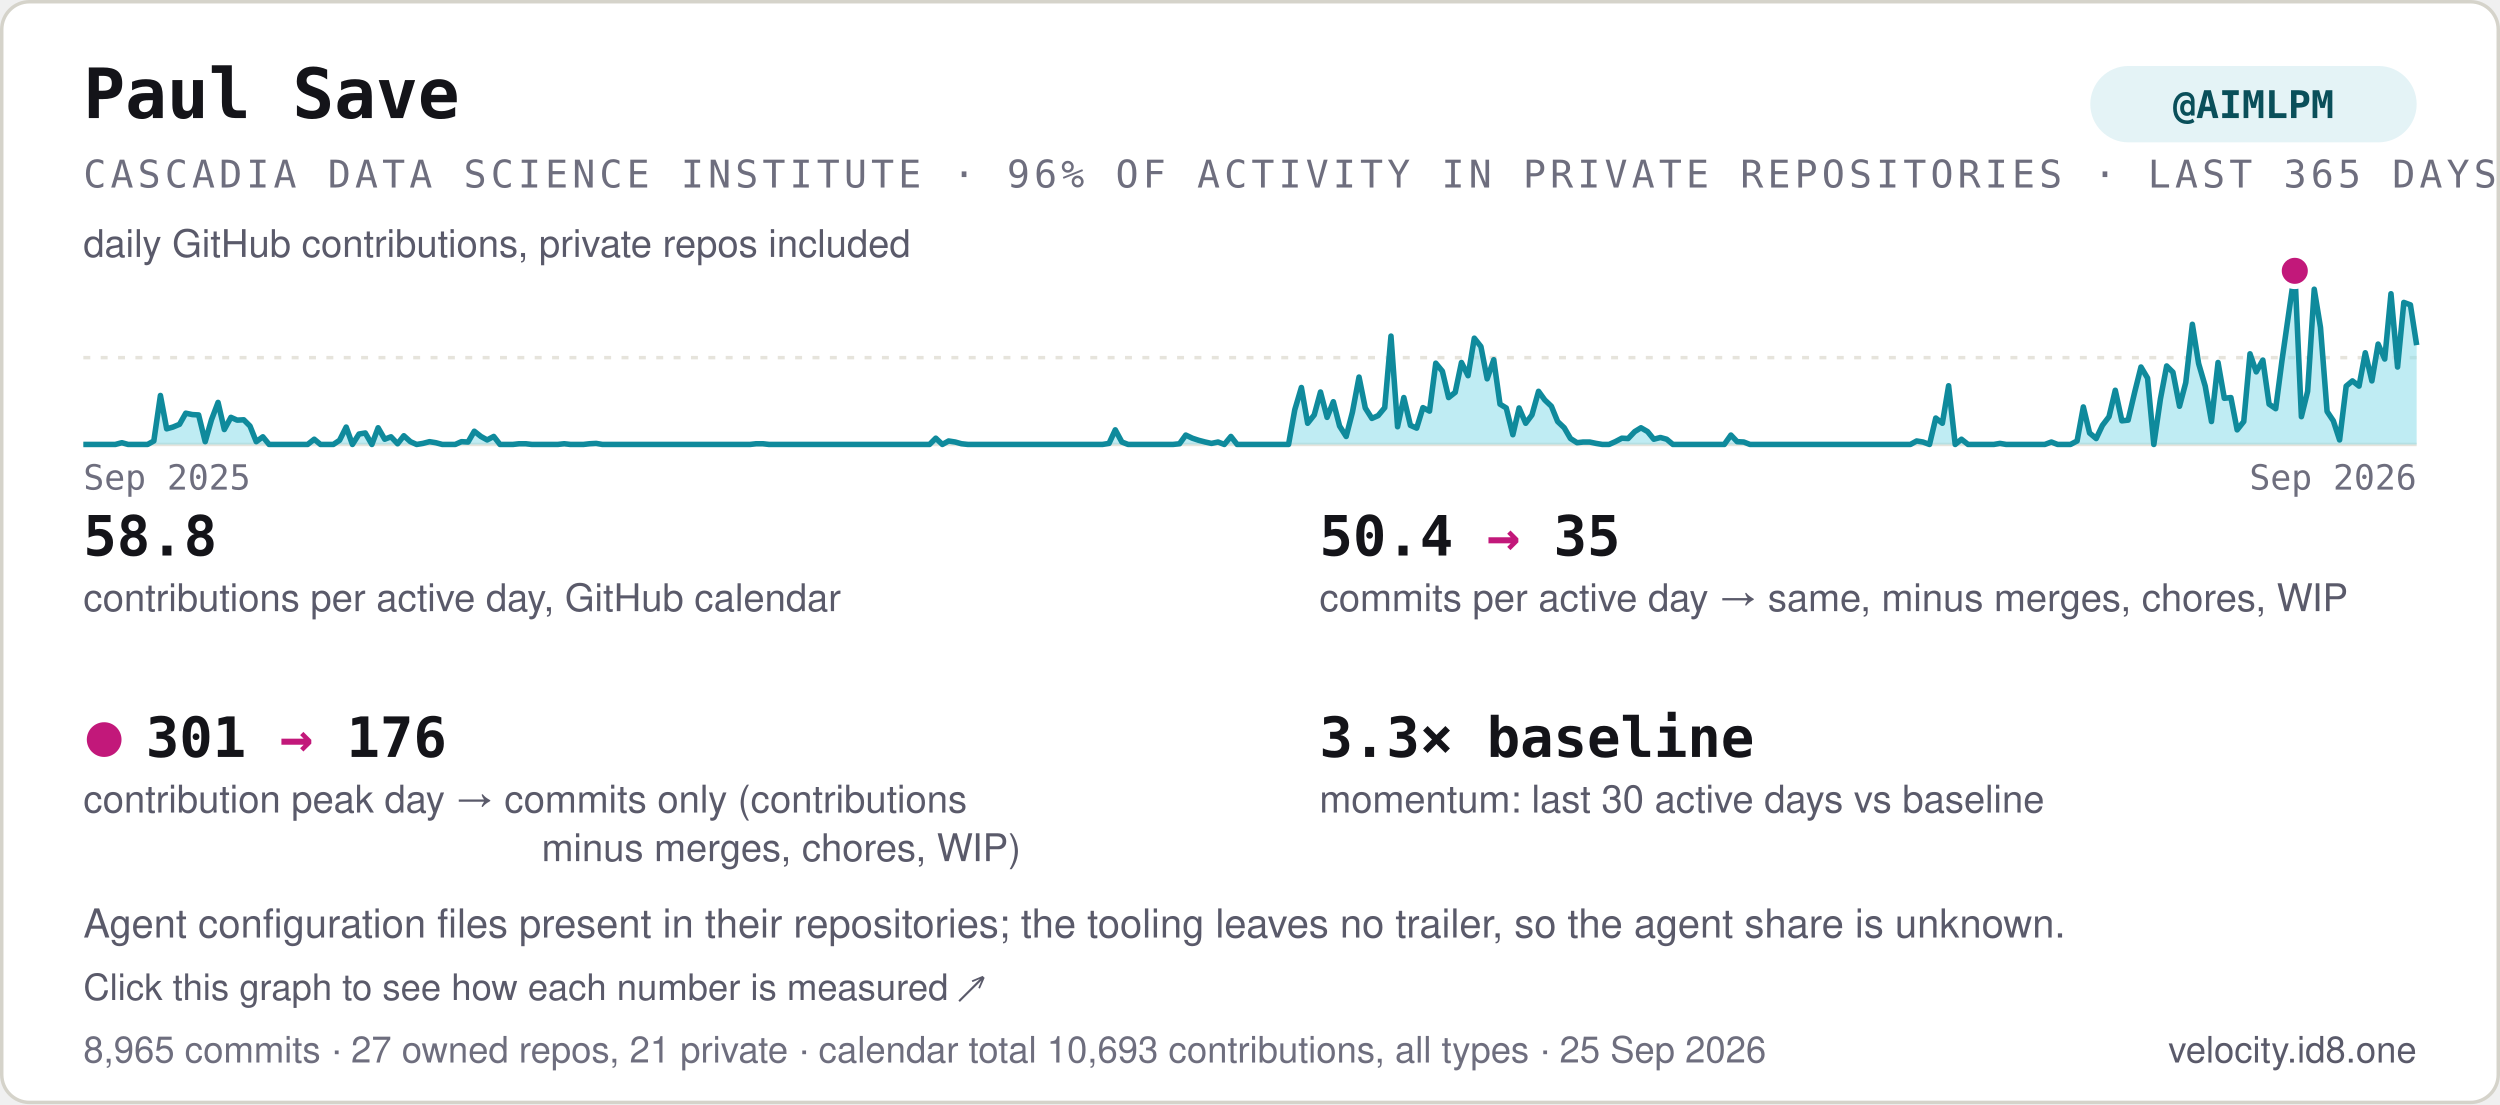
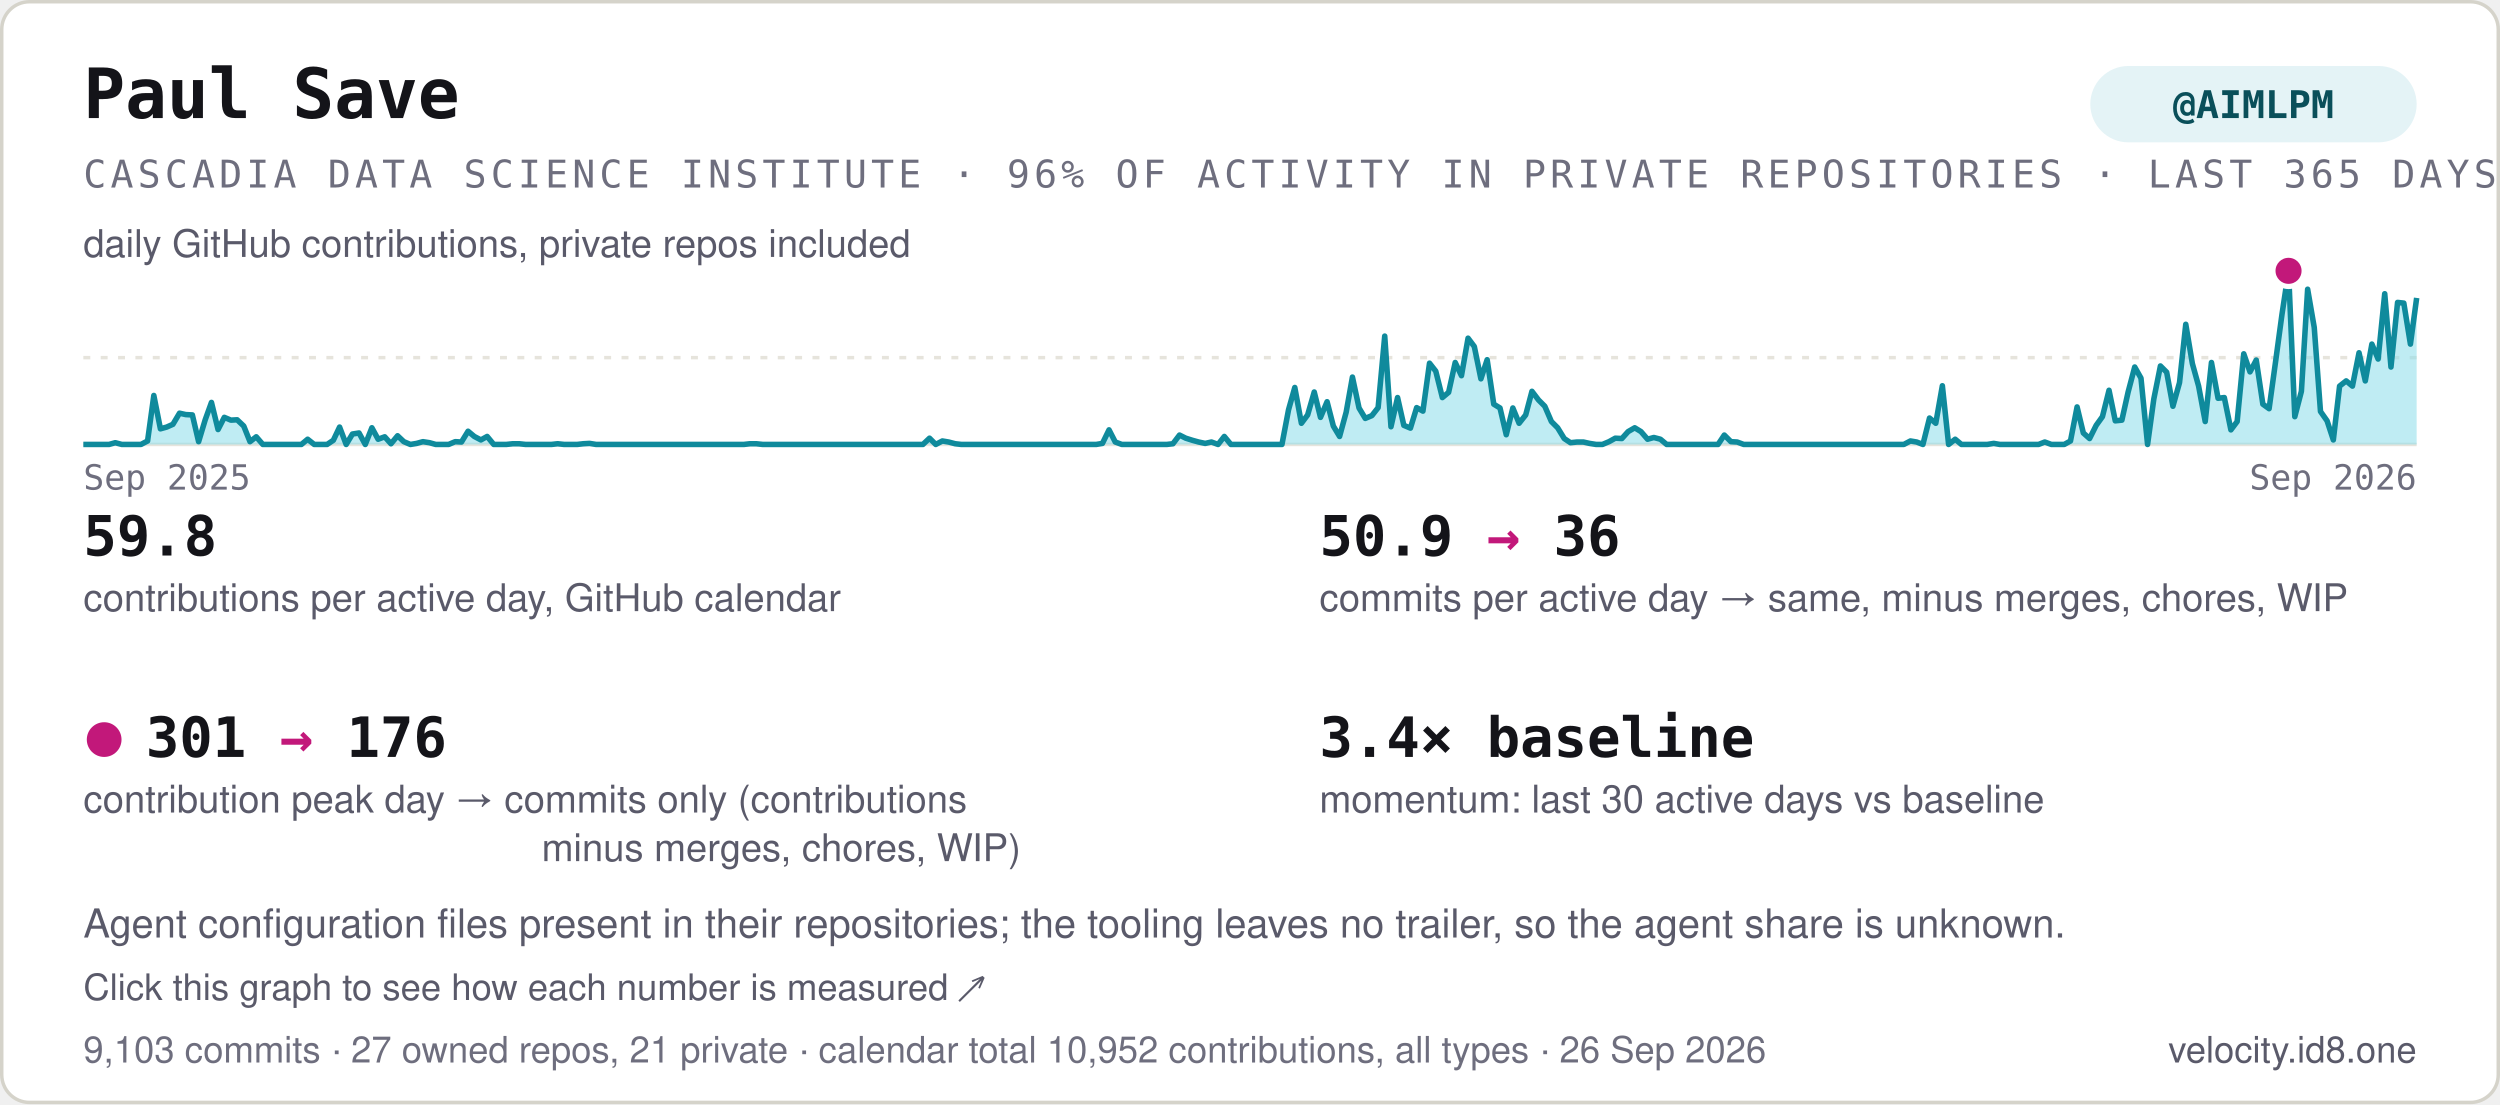
<svg xmlns="http://www.w3.org/2000/svg" width="720" height="318" viewBox="0 0 720 318" role="img" aria-label="Paul Save: Velocity Graph">
  <rect x="0.5" y="0.5" width="719" height="317" rx="8" fill="#FFFFFF" stroke="#D5D3CA" />
  <text x="24" y="34" font-family="Departure Mono, JetBrains Mono, ui-monospace, Menlo, monospace" font-size="20" font-weight="700" fill="#141419">Paul Save</text>
  <text x="24" y="54" font-family="Departure Mono, JetBrains Mono, ui-monospace, Menlo, monospace" font-size="11" letter-spacing="1.2" fill="#6E6E7E">CASCADIA DATA SCIENCE INSTITUTE · 96% OF ACTIVITY IN PRIVATE REPOSITORIES · LAST 365 DAYS</text>
  <rect x="602" y="19" width="94" height="22" rx="11" fill="#E4F3F6" />
  <text x="649" y="34" text-anchor="middle" font-family="Departure Mono, JetBrains Mono, ui-monospace, Menlo, monospace" font-size="11" font-weight="600" fill="#0A4F5A">@AIMLPM</text>
  <line x1="24" x2="696" y1="128" y2="128" stroke="#E6E4DC" />
  <line x1="24" x2="696" y1="103.0" y2="103.0" stroke="#E6E4DC" stroke-dasharray="2 3" />
-   <path d="M24.0,128.0 L25.8,128.0 L27.7,128.0 L29.5,128.0 L31.4,128.0 L33.2,128.0 L35.1,127.5 L36.9,128.0 L38.8,128.0 L40.6,128.0 L42.5,128.0 L44.3,127.0 L46.2,113.9 L48.0,123.5 L49.8,123.0 L51.7,122.2 L53.5,119.0 L55.4,119.4 L57.2,119.5 L59.1,127.2 L60.9,120.9 L62.8,115.9 L64.6,123.7 L66.5,120.2 L68.3,121.0 L70.2,120.9 L72.0,122.7 L73.8,127.2 L75.7,125.8 L77.5,128.0 L79.4,128.0 L81.2,128.0 L83.1,128.0 L84.9,128.0 L86.8,128.0 L88.6,128.0 L90.5,126.5 L92.3,128.0 L94.2,128.0 L96.0,128.0 L97.8,126.8 L99.7,123.0 L101.5,128.0 L103.4,125.0 L105.2,124.7 L107.1,128.0 L108.9,123.2 L110.8,126.5 L112.6,125.8 L114.5,127.8 L116.3,125.5 L118.2,127.2 L120.0,128.0 L121.8,127.7 L123.7,127.2 L125.5,127.5 L127.4,128.0 L129.2,128.0 L131.1,128.0 L132.9,127.2 L134.8,127.3 L136.6,124.2 L138.5,125.7 L140.3,126.7 L142.2,125.7 L144.0,128.0 L145.8,128.0 L147.7,128.0 L149.5,127.8 L151.4,127.8 L153.2,128.0 L155.1,128.0 L156.9,128.0 L158.8,128.0 L160.6,128.0 L162.5,127.8 L164.3,128.0 L166.2,128.0 L168.0,128.0 L169.8,127.8 L171.7,127.7 L173.5,128.0 L175.4,128.0 L177.2,128.0 L179.1,128.0 L180.9,128.0 L182.8,128.0 L184.6,128.0 L186.5,128.0 L188.3,128.0 L190.2,128.0 L192.0,128.0 L193.8,128.0 L195.7,128.0 L197.5,128.0 L199.4,128.0 L201.2,128.0 L203.1,128.0 L204.9,128.0 L206.8,128.0 L208.6,128.0 L210.5,128.0 L212.3,128.0 L214.2,128.0 L216.0,128.0 L217.8,127.8 L219.7,127.8 L221.5,128.0 L223.4,128.0 L225.2,128.0 L227.1,128.0 L228.9,128.0 L230.8,128.0 L232.6,128.0 L234.5,128.0 L236.3,128.0 L238.2,128.0 L240.0,128.0 L241.8,128.0 L243.7,128.0 L245.5,128.0 L247.4,128.0 L249.2,128.0 L251.1,128.0 L252.9,128.0 L254.8,128.0 L256.6,128.0 L258.5,128.0 L260.3,128.0 L262.2,128.0 L264.0,128.0 L265.8,128.0 L267.7,128.0 L269.5,126.2 L271.4,128.0 L273.2,127.0 L275.1,127.3 L276.9,127.8 L278.8,128.0 L280.6,128.0 L282.5,128.0 L284.3,128.0 L286.2,128.0 L288.0,128.0 L289.8,128.0 L291.7,128.0 L293.5,128.0 L295.4,128.0 L297.2,128.0 L299.1,128.0 L300.9,128.0 L302.8,128.0 L304.6,128.0 L306.5,128.0 L308.3,128.0 L310.2,128.0 L312.0,128.0 L313.8,128.0 L315.7,128.0 L317.5,128.0 L319.4,127.7 L321.2,123.8 L323.1,127.3 L324.9,128.0 L326.8,128.0 L328.6,128.0 L330.5,128.0 L332.3,128.0 L334.2,128.0 L336.0,128.0 L337.8,128.0 L339.7,127.8 L341.5,125.3 L343.4,126.2 L345.2,126.8 L347.1,127.3 L348.9,127.7 L350.8,127.3 L352.6,128.0 L354.5,125.7 L356.3,128.0 L358.2,128.0 L360.0,128.0 L361.8,128.0 L363.7,128.0 L365.5,128.0 L367.4,128.0 L369.2,128.0 L371.1,128.0 L372.9,118.0 L374.8,111.6 L376.6,121.9 L378.5,119.5 L380.3,112.9 L382.2,120.2 L384.0,115.7 L385.8,122.7 L387.7,125.7 L389.5,118.7 L391.4,108.6 L393.2,117.5 L395.1,120.5 L396.9,119.7 L398.8,117.4 L400.6,96.8 L402.5,122.9 L404.3,114.5 L406.2,122.5 L408.0,123.3 L409.8,117.4 L411.7,118.4 L413.5,104.6 L415.4,106.9 L417.2,114.5 L419.1,113.0 L420.9,104.4 L422.8,108.2 L424.6,97.4 L426.5,99.8 L428.3,109.1 L430.2,103.6 L432.0,116.4 L433.8,117.5 L435.7,125.2 L437.5,117.5 L439.4,121.9 L441.2,119.5 L443.1,112.7 L444.9,115.2 L446.8,117.0 L448.6,121.4 L450.5,123.2 L452.3,126.3 L454.2,127.5 L456.0,127.3 L457.8,127.3 L459.7,127.7 L461.5,128.0 L463.4,128.0 L465.2,127.2 L467.1,126.2 L468.9,126.3 L470.8,124.3 L472.6,123.2 L474.5,124.3 L476.3,126.5 L478.2,126.0 L480.0,126.5 L481.8,128.0 L483.7,128.0 L485.5,128.0 L487.4,128.0 L489.2,128.0 L491.1,128.0 L492.9,128.0 L494.8,128.0 L496.6,128.0 L498.5,125.3 L500.3,127.2 L502.2,127.3 L504.0,128.0 L505.8,128.0 L507.7,128.0 L509.5,128.0 L511.4,128.0 L513.2,128.0 L515.1,128.0 L516.9,128.0 L518.8,128.0 L520.6,128.0 L522.5,128.0 L524.3,128.0 L526.2,128.0 L528.0,128.0 L529.8,128.0 L531.7,128.0 L533.5,128.0 L535.4,128.0 L537.2,128.0 L539.1,128.0 L540.9,128.0 L542.8,128.0 L544.6,128.0 L546.5,128.0 L548.3,128.0 L550.2,128.0 L552.0,127.0 L553.8,127.3 L555.7,128.0 L557.5,120.4 L559.4,121.9 L561.2,111.1 L563.1,128.0 L564.9,126.5 L566.8,128.0 L568.6,128.0 L570.5,128.0 L572.3,128.0 L574.2,128.0 L576.0,127.7 L577.8,128.0 L579.7,128.0 L581.5,128.0 L583.4,128.0 L585.2,128.0 L587.1,128.0 L588.9,128.0 L590.8,127.3 L592.6,128.0 L594.5,128.0 L596.3,128.0 L598.2,127.0 L600.0,117.2 L601.8,124.7 L603.7,126.3 L605.5,122.5 L607.4,120.0 L609.2,112.4 L611.1,121.2 L612.9,121.0 L614.8,112.9 L616.6,105.7 L618.5,108.9 L620.3,128.0 L622.2,114.9 L624.0,105.4 L625.8,107.2 L627.7,117.0 L629.5,110.2 L631.4,93.4 L633.2,104.7 L635.1,111.2 L636.9,121.4 L638.8,104.4 L640.6,114.7 L642.5,114.5 L644.3,123.8 L646.2,121.4 L648.0,101.9 L649.8,107.1 L651.7,103.7 L653.5,116.4 L655.4,117.7 L657.2,103.9 L659.1,90.6 L660.9,78.0 L662.8,120.0 L664.6,112.7 L666.5,83.3 L668.3,94.3 L670.2,118.5 L672.0,121.2 L673.8,126.7 L675.7,111.2 L677.5,109.7 L679.4,111.2 L681.2,101.6 L683.1,109.7 L684.9,99.1 L686.8,103.4 L688.6,84.6 L690.5,105.7 L692.3,87.1 L694.2,87.8 L696.0,99.4 L696.0,128 L24,128 Z" fill="#8ADCE8" fill-opacity="0.55" />
-   <path d="M24.0,128.0 L25.8,128.0 L27.7,128.0 L29.5,128.0 L31.4,128.0 L33.2,128.0 L35.1,127.5 L36.9,128.0 L38.8,128.0 L40.6,128.0 L42.5,128.0 L44.3,127.0 L46.2,113.9 L48.0,123.5 L49.8,123.0 L51.7,122.2 L53.5,119.0 L55.4,119.4 L57.2,119.5 L59.1,127.2 L60.9,120.9 L62.8,115.9 L64.6,123.7 L66.5,120.2 L68.3,121.0 L70.2,120.9 L72.0,122.7 L73.8,127.2 L75.7,125.8 L77.5,128.0 L79.4,128.0 L81.2,128.0 L83.1,128.0 L84.9,128.0 L86.8,128.0 L88.6,128.0 L90.5,126.5 L92.3,128.0 L94.2,128.0 L96.0,128.0 L97.8,126.8 L99.7,123.0 L101.5,128.0 L103.4,125.0 L105.2,124.7 L107.1,128.0 L108.9,123.2 L110.8,126.5 L112.6,125.8 L114.5,127.8 L116.3,125.5 L118.2,127.2 L120.0,128.0 L121.8,127.7 L123.7,127.2 L125.5,127.5 L127.4,128.0 L129.2,128.0 L131.1,128.0 L132.9,127.2 L134.8,127.3 L136.6,124.2 L138.5,125.7 L140.3,126.7 L142.2,125.7 L144.0,128.0 L145.8,128.0 L147.7,128.0 L149.5,127.8 L151.4,127.8 L153.2,128.0 L155.1,128.0 L156.9,128.0 L158.8,128.0 L160.6,128.0 L162.5,127.8 L164.3,128.0 L166.2,128.0 L168.0,128.0 L169.8,127.8 L171.7,127.7 L173.5,128.0 L175.4,128.0 L177.2,128.0 L179.1,128.0 L180.9,128.0 L182.8,128.0 L184.6,128.0 L186.5,128.0 L188.3,128.0 L190.2,128.0 L192.0,128.0 L193.8,128.0 L195.7,128.0 L197.5,128.0 L199.4,128.0 L201.2,128.0 L203.1,128.0 L204.9,128.0 L206.8,128.0 L208.6,128.0 L210.5,128.0 L212.3,128.0 L214.2,128.0 L216.0,128.0 L217.8,127.8 L219.7,127.8 L221.5,128.0 L223.4,128.0 L225.2,128.0 L227.1,128.0 L228.9,128.0 L230.8,128.0 L232.6,128.0 L234.5,128.0 L236.3,128.0 L238.2,128.0 L240.0,128.0 L241.8,128.0 L243.7,128.0 L245.5,128.0 L247.4,128.0 L249.2,128.0 L251.1,128.0 L252.9,128.0 L254.8,128.0 L256.6,128.0 L258.5,128.0 L260.3,128.0 L262.2,128.0 L264.0,128.0 L265.8,128.0 L267.7,128.0 L269.5,126.2 L271.4,128.0 L273.2,127.0 L275.1,127.3 L276.9,127.8 L278.8,128.0 L280.6,128.0 L282.5,128.0 L284.3,128.0 L286.2,128.0 L288.0,128.0 L289.8,128.0 L291.7,128.0 L293.5,128.0 L295.4,128.0 L297.2,128.0 L299.1,128.0 L300.9,128.0 L302.8,128.0 L304.6,128.0 L306.5,128.0 L308.3,128.0 L310.2,128.0 L312.0,128.0 L313.8,128.0 L315.7,128.0 L317.5,128.0 L319.4,127.7 L321.2,123.8 L323.1,127.3 L324.9,128.0 L326.8,128.0 L328.6,128.0 L330.5,128.0 L332.3,128.0 L334.2,128.0 L336.0,128.0 L337.8,128.0 L339.7,127.8 L341.5,125.3 L343.4,126.2 L345.2,126.8 L347.1,127.3 L348.9,127.7 L350.8,127.3 L352.6,128.0 L354.5,125.7 L356.3,128.0 L358.2,128.0 L360.0,128.0 L361.8,128.0 L363.7,128.0 L365.5,128.0 L367.4,128.0 L369.2,128.0 L371.1,128.0 L372.9,118.0 L374.8,111.6 L376.6,121.9 L378.5,119.5 L380.3,112.9 L382.2,120.2 L384.0,115.7 L385.8,122.7 L387.7,125.7 L389.5,118.7 L391.4,108.6 L393.2,117.5 L395.1,120.5 L396.9,119.7 L398.8,117.4 L400.6,96.8 L402.5,122.9 L404.3,114.5 L406.2,122.5 L408.0,123.3 L409.8,117.4 L411.7,118.4 L413.5,104.6 L415.4,106.9 L417.2,114.5 L419.1,113.0 L420.9,104.4 L422.8,108.2 L424.6,97.4 L426.5,99.8 L428.3,109.1 L430.2,103.6 L432.0,116.4 L433.8,117.5 L435.7,125.2 L437.5,117.5 L439.4,121.9 L441.2,119.5 L443.1,112.7 L444.9,115.2 L446.8,117.0 L448.6,121.4 L450.5,123.2 L452.3,126.3 L454.2,127.5 L456.0,127.3 L457.8,127.3 L459.7,127.7 L461.5,128.0 L463.4,128.0 L465.2,127.2 L467.1,126.2 L468.9,126.3 L470.8,124.3 L472.6,123.2 L474.5,124.3 L476.3,126.5 L478.2,126.0 L480.0,126.5 L481.8,128.0 L483.7,128.0 L485.5,128.0 L487.4,128.0 L489.2,128.0 L491.1,128.0 L492.9,128.0 L494.8,128.0 L496.6,128.0 L498.5,125.3 L500.3,127.2 L502.2,127.3 L504.0,128.0 L505.8,128.0 L507.7,128.0 L509.5,128.0 L511.4,128.0 L513.2,128.0 L515.1,128.0 L516.9,128.0 L518.8,128.0 L520.6,128.0 L522.5,128.0 L524.3,128.0 L526.2,128.0 L528.0,128.0 L529.8,128.0 L531.7,128.0 L533.5,128.0 L535.4,128.0 L537.2,128.0 L539.1,128.0 L540.9,128.0 L542.8,128.0 L544.6,128.0 L546.5,128.0 L548.3,128.0 L550.2,128.0 L552.0,127.0 L553.8,127.3 L555.7,128.0 L557.5,120.4 L559.4,121.9 L561.2,111.1 L563.1,128.0 L564.9,126.5 L566.8,128.0 L568.6,128.0 L570.5,128.0 L572.3,128.0 L574.2,128.0 L576.0,127.7 L577.8,128.0 L579.7,128.0 L581.5,128.0 L583.4,128.0 L585.2,128.0 L587.1,128.0 L588.9,128.0 L590.8,127.3 L592.6,128.0 L594.5,128.0 L596.3,128.0 L598.2,127.0 L600.0,117.2 L601.8,124.7 L603.7,126.3 L605.5,122.5 L607.4,120.0 L609.2,112.4 L611.1,121.2 L612.9,121.0 L614.8,112.9 L616.6,105.7 L618.5,108.9 L620.3,128.0 L622.2,114.9 L624.0,105.4 L625.8,107.2 L627.7,117.0 L629.5,110.2 L631.4,93.4 L633.2,104.7 L635.1,111.2 L636.9,121.4 L638.8,104.4 L640.6,114.7 L642.5,114.5 L644.3,123.8 L646.2,121.4 L648.0,101.9 L649.8,107.1 L651.7,103.7 L653.5,116.4 L655.4,117.7 L657.2,103.9 L659.1,90.6 L660.9,78.0 L662.8,120.0 L664.6,112.7 L666.5,83.3 L668.3,94.3 L670.2,118.5 L672.0,121.2 L673.8,126.7 L675.7,111.2 L677.5,109.7 L679.4,111.2 L681.2,101.6 L683.1,109.7 L684.9,99.1 L686.8,103.4 L688.6,84.6 L690.5,105.7 L692.3,87.1 L694.2,87.8 L696.0,99.4" fill="none" stroke="#0F8A9C" stroke-width="1.6" stroke-linejoin="round" />
-   <circle cx="660.9" cy="78.0" r="4.5" fill="#C2187A" stroke="#FFFFFF" stroke-width="1.5" />
+   <path d="M24.0,128.0 L25.8,128.0 L27.7,128.0 L29.5,128.0 L31.4,128.0 L33.2,127.5 L35.1,128.0 L36.9,128.0 L38.8,128.0 L40.6,128.0 L42.5,127.0 L44.3,113.9 L46.2,123.5 L48.0,123.0 L49.8,122.2 L51.7,119.0 L53.5,119.4 L55.4,119.5 L57.2,127.2 L59.1,120.9 L60.9,115.9 L62.8,123.7 L64.6,120.2 L66.5,121.0 L68.3,120.9 L70.2,122.7 L72.0,127.2 L73.8,125.8 L75.7,128.0 L77.5,128.0 L79.4,128.0 L81.2,128.0 L83.1,128.0 L84.9,128.0 L86.8,128.0 L88.6,126.5 L90.5,128.0 L92.3,128.0 L94.2,128.0 L96.0,126.8 L97.8,123.0 L99.7,128.0 L101.5,125.0 L103.4,124.7 L105.2,128.0 L107.1,123.2 L108.9,126.5 L110.8,125.8 L112.6,127.8 L114.5,125.5 L116.3,127.2 L118.2,128.0 L120.0,127.7 L121.8,127.2 L123.7,127.5 L125.5,128.0 L127.4,128.0 L129.2,128.0 L131.1,127.2 L132.9,127.3 L134.8,124.2 L136.6,125.7 L138.5,126.7 L140.3,125.7 L142.2,128.0 L144.0,128.0 L145.8,128.0 L147.7,127.8 L149.5,127.8 L151.4,128.0 L153.2,128.0 L155.1,128.0 L156.9,128.0 L158.8,128.0 L160.6,127.8 L162.5,128.0 L164.3,128.0 L166.2,128.0 L168.0,127.8 L169.8,127.7 L171.7,128.0 L173.5,128.0 L175.4,128.0 L177.2,128.0 L179.1,128.0 L180.9,128.0 L182.8,128.0 L184.6,128.0 L186.5,128.0 L188.3,128.0 L190.2,128.0 L192.0,128.0 L193.8,128.0 L195.7,128.0 L197.5,128.0 L199.4,128.0 L201.2,128.0 L203.1,128.0 L204.9,128.0 L206.8,128.0 L208.6,128.0 L210.5,128.0 L212.3,128.0 L214.2,128.0 L216.0,127.8 L217.8,127.8 L219.7,128.0 L221.5,128.0 L223.4,128.0 L225.2,128.0 L227.1,128.0 L228.9,128.0 L230.8,128.0 L232.6,128.0 L234.5,128.0 L236.3,128.0 L238.2,128.0 L240.0,128.0 L241.8,128.0 L243.7,128.0 L245.5,128.0 L247.4,128.0 L249.2,128.0 L251.1,128.0 L252.9,128.0 L254.8,128.0 L256.6,128.0 L258.5,128.0 L260.3,128.0 L262.2,128.0 L264.0,128.0 L265.8,128.0 L267.7,126.2 L269.5,128.0 L271.4,127.0 L273.2,127.3 L275.1,127.8 L276.9,128.0 L278.8,128.0 L280.6,128.0 L282.5,128.0 L284.3,128.0 L286.2,128.0 L288.0,128.0 L289.8,128.0 L291.7,128.0 L293.5,128.0 L295.4,128.0 L297.2,128.0 L299.1,128.0 L300.9,128.0 L302.8,128.0 L304.6,128.0 L306.5,128.0 L308.3,128.0 L310.2,128.0 L312.0,128.0 L313.8,128.0 L315.7,128.0 L317.5,127.7 L319.4,123.8 L321.2,127.3 L323.1,128.0 L324.9,128.0 L326.8,128.0 L328.6,128.0 L330.5,128.0 L332.3,128.0 L334.2,128.0 L336.0,128.0 L337.8,127.8 L339.7,125.3 L341.5,126.2 L343.4,126.8 L345.2,127.3 L347.1,127.7 L348.9,127.3 L350.8,128.0 L352.6,125.7 L354.5,128.0 L356.3,128.0 L358.2,128.0 L360.0,128.0 L361.8,128.0 L363.7,128.0 L365.5,128.0 L367.4,128.0 L369.2,128.0 L371.1,118.0 L372.9,111.6 L374.8,121.9 L376.6,119.5 L378.5,112.9 L380.3,120.2 L382.2,115.7 L384.0,122.7 L385.8,125.7 L387.7,118.7 L389.5,108.6 L391.4,117.5 L393.2,120.5 L395.1,119.7 L396.9,117.4 L398.8,96.8 L400.6,122.9 L402.5,114.5 L404.3,122.5 L406.2,123.3 L408.0,117.4 L409.8,118.4 L411.7,104.6 L413.5,106.9 L415.4,114.5 L417.2,113.0 L419.1,104.4 L420.9,108.2 L422.8,97.4 L424.6,99.8 L426.5,109.1 L428.3,103.6 L430.2,116.4 L432.0,117.5 L433.8,125.2 L435.7,117.5 L437.5,121.9 L439.4,119.5 L441.2,112.7 L443.1,115.2 L444.9,117.0 L446.8,121.4 L448.6,123.2 L450.5,126.3 L452.3,127.5 L454.2,127.3 L456.0,127.3 L457.8,127.7 L459.7,128.0 L461.5,128.0 L463.4,127.2 L465.2,126.2 L467.1,126.3 L468.9,124.3 L470.8,123.2 L472.6,124.3 L474.5,126.5 L476.3,126.0 L478.2,126.5 L480.0,128.0 L481.8,128.0 L483.7,128.0 L485.5,128.0 L487.4,128.0 L489.2,128.0 L491.1,128.0 L492.9,128.0 L494.8,128.0 L496.6,125.3 L498.5,127.2 L500.3,127.3 L502.2,128.0 L504.0,128.0 L505.8,128.0 L507.7,128.0 L509.5,128.0 L511.4,128.0 L513.2,128.0 L515.1,128.0 L516.9,128.0 L518.8,128.0 L520.6,128.0 L522.5,128.0 L524.3,128.0 L526.2,128.0 L528.0,128.0 L529.8,128.0 L531.7,128.0 L533.5,128.0 L535.4,128.0 L537.2,128.0 L539.1,128.0 L540.9,128.0 L542.8,128.0 L544.6,128.0 L546.5,128.0 L548.3,128.0 L550.2,127.0 L552.0,127.3 L553.8,128.0 L555.7,120.4 L557.5,121.9 L559.4,111.1 L561.2,128.0 L563.1,126.5 L564.9,128.0 L566.8,128.0 L568.6,128.0 L570.5,128.0 L572.3,128.0 L574.2,127.7 L576.0,128.0 L577.8,128.0 L579.7,128.0 L581.5,128.0 L583.4,128.0 L585.2,128.0 L587.1,128.0 L588.9,127.3 L590.8,128.0 L592.6,128.0 L594.5,128.0 L596.3,127.0 L598.2,117.2 L600.0,124.7 L601.8,126.3 L603.7,122.5 L605.5,120.0 L607.4,112.4 L609.2,121.2 L611.1,121.0 L612.9,112.9 L614.8,105.7 L616.6,108.9 L618.5,128.0 L620.3,114.9 L622.2,105.4 L624.0,107.2 L625.8,117.0 L627.7,110.2 L629.5,93.4 L631.4,104.7 L633.2,111.2 L635.1,121.4 L636.9,104.4 L638.8,114.7 L640.6,114.5 L642.5,123.8 L644.3,121.4 L646.2,101.9 L648.0,107.1 L649.8,103.7 L651.7,116.4 L653.5,117.7 L655.4,103.9 L657.2,90.6 L659.1,78.0 L660.9,120.0 L662.8,112.7 L664.6,83.3 L666.5,94.3 L668.3,118.5 L670.2,121.2 L672.0,126.7 L673.8,111.2 L675.7,109.7 L677.5,111.2 L679.4,101.6 L681.2,109.7 L683.1,99.1 L684.9,103.4 L686.8,84.6 L688.6,105.7 L690.5,87.1 L692.3,87.3 L694.2,99.1 L696.0,85.8 L696.0,128 L24,128 Z" fill="#8ADCE8" fill-opacity="0.55" />
+   <path d="M24.0,128.0 L25.8,128.0 L27.7,128.0 L29.5,128.0 L31.4,128.0 L33.2,127.5 L35.1,128.0 L36.9,128.0 L38.8,128.0 L40.6,128.0 L42.5,127.0 L44.3,113.9 L46.2,123.5 L48.0,123.0 L49.8,122.2 L51.7,119.0 L53.5,119.4 L55.4,119.5 L57.2,127.2 L59.1,120.9 L60.9,115.9 L62.8,123.7 L64.6,120.2 L66.5,121.0 L68.3,120.9 L70.2,122.7 L72.0,127.2 L73.8,125.8 L75.7,128.0 L77.5,128.0 L79.4,128.0 L81.2,128.0 L83.1,128.0 L84.9,128.0 L86.8,128.0 L88.6,126.5 L90.5,128.0 L92.3,128.0 L94.2,128.0 L96.0,126.8 L97.8,123.0 L99.7,128.0 L101.5,125.0 L103.4,124.7 L105.2,128.0 L107.1,123.2 L108.9,126.5 L110.8,125.8 L112.6,127.8 L114.5,125.5 L116.3,127.2 L118.2,128.0 L120.0,127.7 L121.8,127.2 L123.7,127.5 L125.5,128.0 L127.4,128.0 L129.2,128.0 L131.1,127.2 L132.9,127.3 L134.8,124.2 L136.6,125.7 L138.5,126.7 L140.3,125.7 L142.2,128.0 L144.0,128.0 L145.8,128.0 L147.7,127.8 L149.5,127.8 L151.4,128.0 L153.2,128.0 L155.1,128.0 L156.9,128.0 L158.8,128.0 L160.6,127.8 L162.5,128.0 L164.3,128.0 L166.2,128.0 L168.0,127.8 L169.8,127.7 L171.7,128.0 L173.5,128.0 L175.4,128.0 L177.2,128.0 L179.1,128.0 L180.9,128.0 L182.8,128.0 L184.6,128.0 L186.5,128.0 L188.3,128.0 L190.2,128.0 L192.0,128.0 L193.8,128.0 L195.7,128.0 L197.5,128.0 L199.4,128.0 L201.2,128.0 L203.1,128.0 L204.9,128.0 L206.8,128.0 L208.6,128.0 L210.5,128.0 L212.3,128.0 L214.2,128.0 L216.0,127.8 L217.8,127.8 L219.7,128.0 L221.5,128.0 L223.4,128.0 L225.2,128.0 L227.1,128.0 L228.9,128.0 L230.8,128.0 L232.6,128.0 L234.5,128.0 L236.3,128.0 L238.2,128.0 L240.0,128.0 L241.8,128.0 L243.7,128.0 L245.5,128.0 L247.4,128.0 L249.2,128.0 L251.1,128.0 L252.9,128.0 L254.8,128.0 L256.6,128.0 L258.5,128.0 L260.3,128.0 L262.2,128.0 L264.0,128.0 L265.8,128.0 L267.7,126.2 L269.5,128.0 L271.4,127.0 L273.2,127.3 L275.1,127.8 L276.9,128.0 L278.8,128.0 L280.6,128.0 L282.5,128.0 L284.3,128.0 L286.2,128.0 L288.0,128.0 L289.8,128.0 L291.7,128.0 L293.5,128.0 L295.4,128.0 L297.2,128.0 L299.1,128.0 L300.9,128.0 L302.8,128.0 L304.6,128.0 L306.5,128.0 L308.3,128.0 L310.2,128.0 L312.0,128.0 L313.8,128.0 L315.7,128.0 L317.5,127.7 L319.4,123.8 L321.2,127.3 L323.1,128.0 L324.9,128.0 L326.8,128.0 L328.6,128.0 L330.5,128.0 L332.3,128.0 L334.2,128.0 L336.0,128.0 L337.8,127.8 L339.7,125.3 L341.5,126.2 L343.4,126.8 L345.2,127.3 L347.1,127.7 L348.9,127.3 L350.8,128.0 L352.6,125.7 L354.5,128.0 L356.3,128.0 L358.2,128.0 L360.0,128.0 L361.8,128.0 L363.7,128.0 L365.5,128.0 L367.4,128.0 L369.2,128.0 L371.1,118.0 L372.9,111.6 L374.8,121.9 L376.6,119.5 L378.5,112.9 L380.3,120.2 L382.2,115.7 L384.0,122.7 L385.8,125.7 L387.7,118.7 L389.5,108.6 L391.4,117.5 L393.2,120.5 L395.1,119.7 L396.9,117.4 L398.8,96.8 L400.6,122.9 L402.5,114.5 L404.3,122.5 L406.2,123.3 L408.0,117.4 L409.8,118.4 L411.7,104.6 L413.5,106.9 L415.4,114.5 L417.2,113.0 L419.1,104.4 L420.9,108.2 L422.8,97.4 L424.6,99.8 L426.5,109.1 L428.3,103.6 L430.2,116.4 L432.0,117.5 L433.8,125.2 L435.7,117.5 L437.5,121.9 L439.4,119.5 L441.2,112.7 L443.1,115.2 L444.9,117.0 L446.8,121.4 L448.6,123.2 L450.5,126.3 L452.3,127.5 L454.2,127.3 L456.0,127.3 L457.8,127.7 L459.7,128.0 L461.5,128.0 L463.4,127.2 L465.2,126.2 L467.1,126.3 L468.9,124.3 L470.8,123.2 L472.6,124.3 L474.5,126.5 L476.3,126.0 L478.2,126.5 L480.0,128.0 L481.8,128.0 L483.7,128.0 L485.5,128.0 L487.4,128.0 L489.2,128.0 L491.1,128.0 L492.9,128.0 L494.8,128.0 L496.6,125.3 L498.5,127.2 L500.3,127.3 L502.2,128.0 L504.0,128.0 L505.8,128.0 L507.7,128.0 L509.5,128.0 L511.4,128.0 L513.2,128.0 L515.1,128.0 L516.9,128.0 L518.8,128.0 L520.6,128.0 L522.5,128.0 L524.3,128.0 L526.2,128.0 L528.0,128.0 L529.8,128.0 L531.7,128.0 L533.5,128.0 L535.4,128.0 L537.2,128.0 L539.1,128.0 L540.9,128.0 L542.8,128.0 L544.6,128.0 L546.5,128.0 L548.3,128.0 L550.2,127.0 L552.0,127.3 L553.8,128.0 L555.7,120.4 L557.5,121.9 L559.4,111.1 L561.2,128.0 L563.1,126.5 L564.9,128.0 L566.8,128.0 L568.6,128.0 L570.5,128.0 L572.3,128.0 L574.2,127.7 L576.0,128.0 L577.8,128.0 L579.7,128.0 L581.5,128.0 L583.4,128.0 L585.2,128.0 L587.1,128.0 L588.9,127.3 L590.8,128.0 L592.6,128.0 L594.5,128.0 L596.3,127.0 L598.2,117.2 L600.0,124.7 L601.8,126.3 L603.7,122.5 L605.5,120.0 L607.4,112.4 L609.2,121.2 L611.1,121.0 L612.9,112.9 L614.8,105.7 L616.6,108.9 L618.5,128.0 L620.3,114.9 L622.2,105.4 L624.0,107.2 L625.8,117.0 L627.7,110.2 L629.5,93.4 L631.4,104.7 L633.2,111.2 L635.1,121.4 L636.9,104.4 L638.8,114.7 L640.6,114.5 L642.5,123.8 L644.3,121.4 L646.2,101.9 L648.0,107.1 L649.8,103.7 L651.7,116.4 L653.5,117.7 L655.4,103.9 L657.2,90.6 L659.1,78.0 L660.9,120.0 L662.8,112.7 L664.6,83.3 L666.5,94.3 L668.3,118.5 L670.2,121.2 L672.0,126.7 L673.8,111.2 L675.7,109.7 L677.5,111.2 L679.4,101.6 L681.2,109.7 L683.1,99.1 L684.9,103.4 L686.8,84.6 L688.6,105.7 L690.5,87.1 L692.3,87.3 L694.2,99.1 L696.0,85.8" fill="none" stroke="#0F8A9C" stroke-width="1.6" stroke-linejoin="round" />
+   <circle cx="659.1" cy="78.0" r="4.5" fill="#C2187A" stroke="#FFFFFF" stroke-width="1.5" />
  <text x="24" y="141" font-family="Departure Mono, JetBrains Mono, ui-monospace, Menlo, monospace" font-size="10" fill="#6E6E7E">Sep 2025</text>
  <text x="696" y="141" text-anchor="end" font-family="Departure Mono, JetBrains Mono, ui-monospace, Menlo, monospace" font-size="10" fill="#6E6E7E">Sep 2026</text>
  <text x="24" y="74" font-family="-apple-system, BlinkMacSystemFont, 'Segoe UI', Helvetica, Arial, sans-serif" font-size="11" fill="#5A5A6A">daily GitHub contributions, private repos included</text>
-   <text x="24" y="160" font-family="Departure Mono, JetBrains Mono, ui-monospace, Menlo, monospace" font-size="16" font-weight="600" fill="#141419">58.8</text>
+   <text x="24" y="160" font-family="Departure Mono, JetBrains Mono, ui-monospace, Menlo, monospace" font-size="16" font-weight="600" fill="#141419">59.8</text>
  <text x="24" y="176" font-family="-apple-system, BlinkMacSystemFont, 'Segoe UI', Helvetica, Arial, sans-serif" font-size="11" fill="#5A5A6A">contributions per active day, GitHub calendar</text>
-   <text x="380" y="160" font-family="Departure Mono, JetBrains Mono, ui-monospace, Menlo, monospace" font-size="16" font-weight="600" fill="#141419">50.4 <tspan fill="#C2187A">→</tspan> 35</text>
+   <text x="380" y="160" font-family="Departure Mono, JetBrains Mono, ui-monospace, Menlo, monospace" font-size="16" font-weight="600" fill="#141419">50.9 <tspan fill="#C2187A">→</tspan> 36</text>
  <text x="380" y="176" font-family="-apple-system, BlinkMacSystemFont, 'Segoe UI', Helvetica, Arial, sans-serif" font-size="11" fill="#5A5A6A">commits per active day → same, minus merges, chores, WIP</text>
  <circle cx="30" cy="213" r="5" fill="#C2187A" />
  <text x="42" y="218" font-family="Departure Mono, JetBrains Mono, ui-monospace, Menlo, monospace" font-size="16" font-weight="600" fill="#141419">301 <tspan fill="#C2187A">→</tspan> 176</text>
  <text x="24" y="234" font-family="-apple-system, BlinkMacSystemFont, 'Segoe UI', Helvetica, Arial, sans-serif" font-size="11" fill="#5A5A6A">contribution peak day → commits only (contributions</text>
  <text x="156" y="248" font-family="-apple-system, BlinkMacSystemFont, 'Segoe UI', Helvetica, Arial, sans-serif" font-size="11" fill="#5A5A6A">minus merges, chores, WIP)</text>
-   <text x="380" y="218" font-family="Departure Mono, JetBrains Mono, ui-monospace, Menlo, monospace" font-size="16" font-weight="600" fill="#141419">3.3× baseline</text>
+   <text x="380" y="218" font-family="Departure Mono, JetBrains Mono, ui-monospace, Menlo, monospace" font-size="16" font-weight="600" fill="#141419">3.4× baseline</text>
  <text x="380" y="234" font-family="-apple-system, BlinkMacSystemFont, 'Segoe UI', Helvetica, Arial, sans-serif" font-size="11" fill="#5A5A6A">momentum: last 30 active days vs baseline</text>
  <text x="24" y="270" font-family="-apple-system, BlinkMacSystemFont, 'Segoe UI', Helvetica, Arial, sans-serif" font-size="11.5" fill="#5A5A6A">Agent configuration files present in their repositories; the tooling leaves no trailer, so the agent share is unknown.</text>
  <text x="24" y="288" font-family="-apple-system, BlinkMacSystemFont, 'Segoe UI', Helvetica, Arial, sans-serif" font-size="10.5" fill="#5A5A6A">Click this graph to see how each number is measured ↗</text>
-   <text x="24" y="306" font-family="-apple-system, BlinkMacSystemFont, 'Segoe UI', Helvetica, Arial, sans-serif" font-size="10.5" fill="#6E6E7E">8,965 commits · 27 owned repos, 21 private · calendar total 10,693 contributions, all types · 25 Sep 2026</text>
+   <text x="24" y="306" font-family="-apple-system, BlinkMacSystemFont, 'Segoe UI', Helvetica, Arial, sans-serif" font-size="10.5" fill="#6E6E7E">9,103 commits · 27 owned repos, 21 private · calendar total 10,952 contributions, all types · 26 Sep 2026</text>
  <text x="696" y="306" text-anchor="end" font-family="-apple-system, BlinkMacSystemFont, 'Segoe UI', Helvetica, Arial, sans-serif" font-size="10.5" fill="#5A5A6A">velocity.id8.one</text>
</svg>
